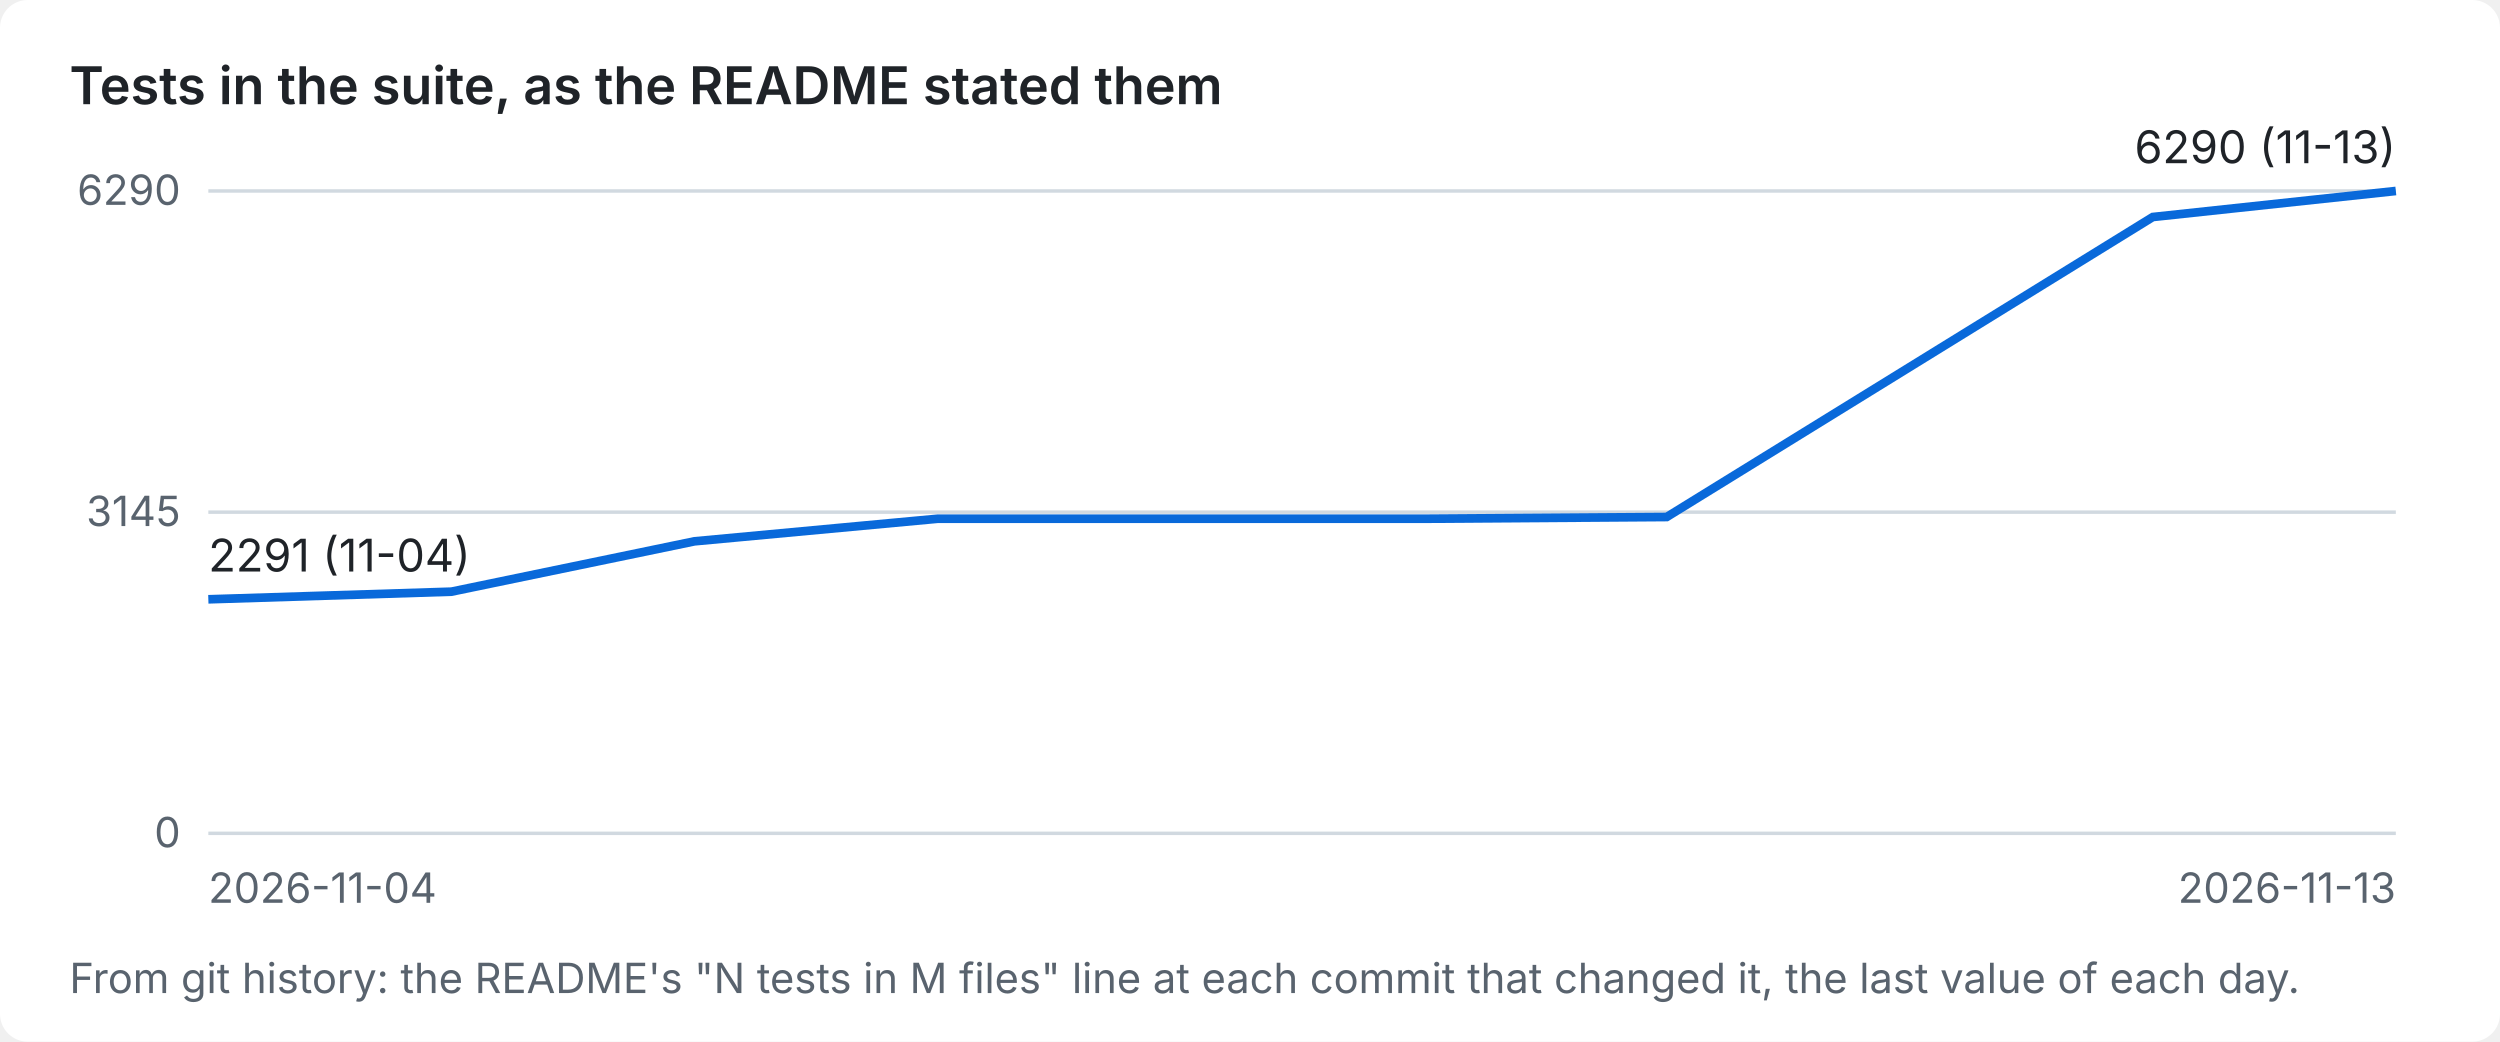
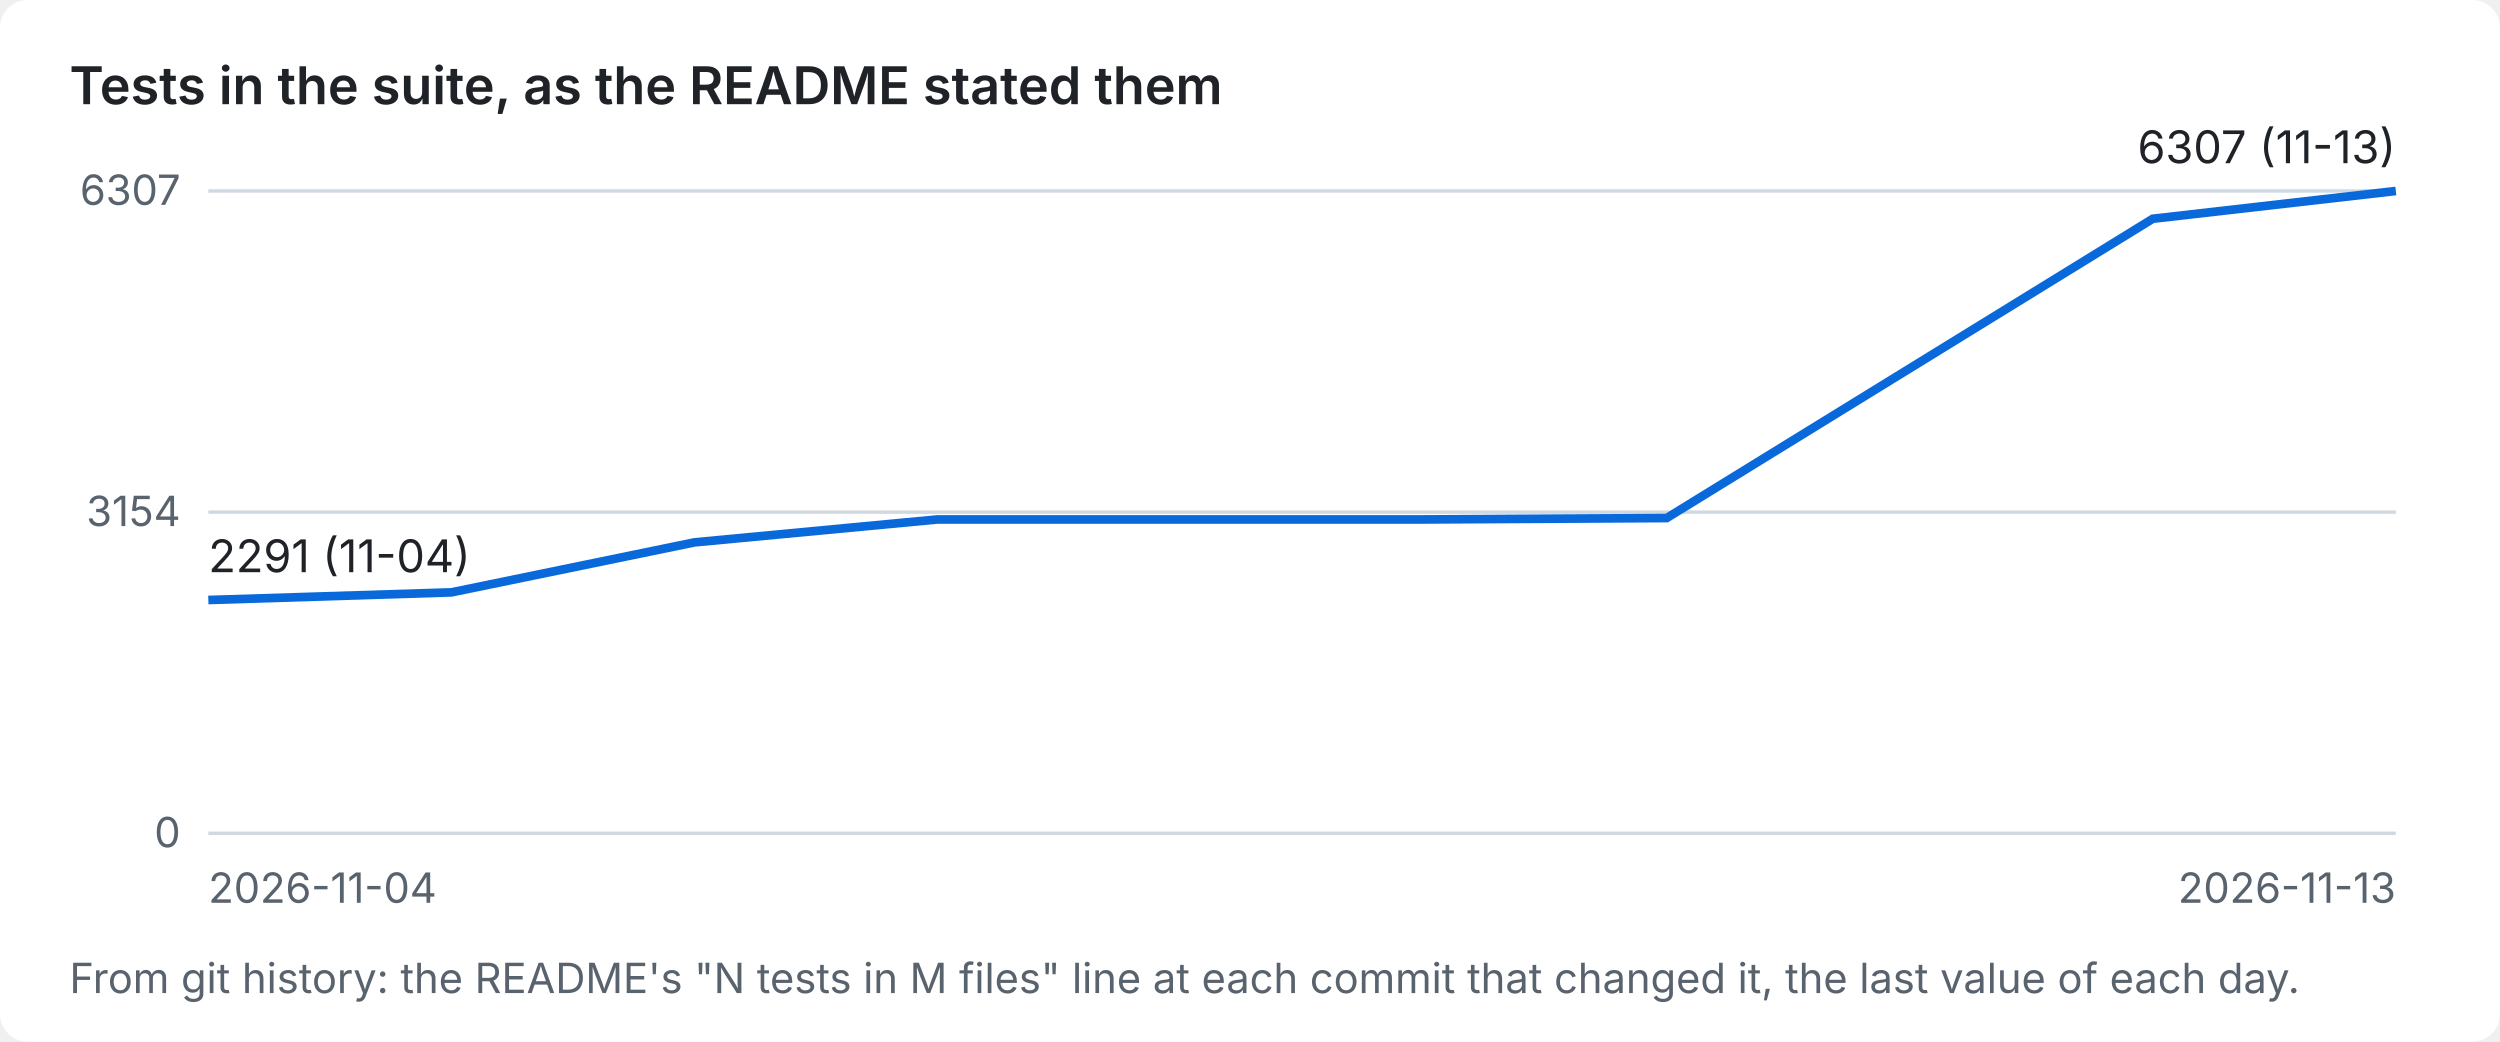
<svg xmlns="http://www.w3.org/2000/svg" width="720" height="300" viewBox="0 0 720 300" role="img" aria-label="Tests in the suite, as the README stated them">
  <style>
  .bg{fill:#ffffff}.t{fill:#1f2328;font:600 15px system-ui,-apple-system,Segoe UI,sans-serif}.l{fill:#1f2328;font:13px system-ui,-apple-system,Segoe UI,sans-serif}
  .s{fill:#59636e;font:12px system-ui,-apple-system,Segoe UI,sans-serif}.a{fill:#0969da}.b{fill:#bf8700}.g{stroke:#d1d9e0}.ln{stroke:#0969da;fill:none;stroke-width:2.5}
  @media (prefers-color-scheme: dark){.bg{fill:#0d1117}.t,.l{fill:#e6edf3}.s{fill:#9198a1}.a{fill:#4493f8}.b{fill:#d29922}.g{stroke:#3d444d}.ln{stroke:#4493f8}}
</style>
  <rect class="bg" width="720" height="300" rx="8" />
  <text class="t" x="20" y="30">Tests in the suite, as the README stated them</text>
  <line class="g" x1="60" x2="690" y1="240.0" y2="240.0" />
  <text class="s" x="52" y="244.0" text-anchor="end">0</text>
  <line class="g" x1="60" x2="690" y1="147.5" y2="147.5" />
-   <text class="s" x="52" y="151.5" text-anchor="end">3145</text>
+   <text class="s" x="52" y="151.5" text-anchor="end">3154</text>
  <line class="g" x1="60" x2="690" y1="55.0" y2="55.0" />
-   <text class="s" x="52" y="59.0" text-anchor="end">6290</text>
-   <path class="ln" d="M60.0,172.6 L130.0,170.4 L200.0,155.9 L270.0,149.4 L340.0,149.4 L410.0,149.4 L480.0,148.9 L620.0,62.5 L690.0,55.0" />
-   <text class="l" x="60.0" y="164.6" text-anchor="start">2291 (11-04)</text>
-   <text class="l" x="690.0" y="47.0" text-anchor="end">6290 (11-13)</text>
+   <text class="s" x="52" y="59.0" text-anchor="end">6307</text>
+   <path class="ln" d="M60.0,172.8 L130.0,170.6 L200.0,156.2 L270.0,149.6 L340.0,149.6 L410.0,149.6 L480.0,149.2 L620.0,63.0 L690.0,55.0" />
+   <text class="l" x="60.0" y="164.8" text-anchor="start">2291 (11-04)</text>
+   <text class="l" x="690.0" y="47.0" text-anchor="end">6307 (11-13)</text>
  <text class="s" x="60" y="260">2026-11-04</text>
  <text class="s" x="690" y="260" text-anchor="end">2026-11-13</text>
  <text class="s" x="20" y="286">From git history: the README's "N tests in M files" line at each commit that changed it, the last value of each day.</text>
</svg>
